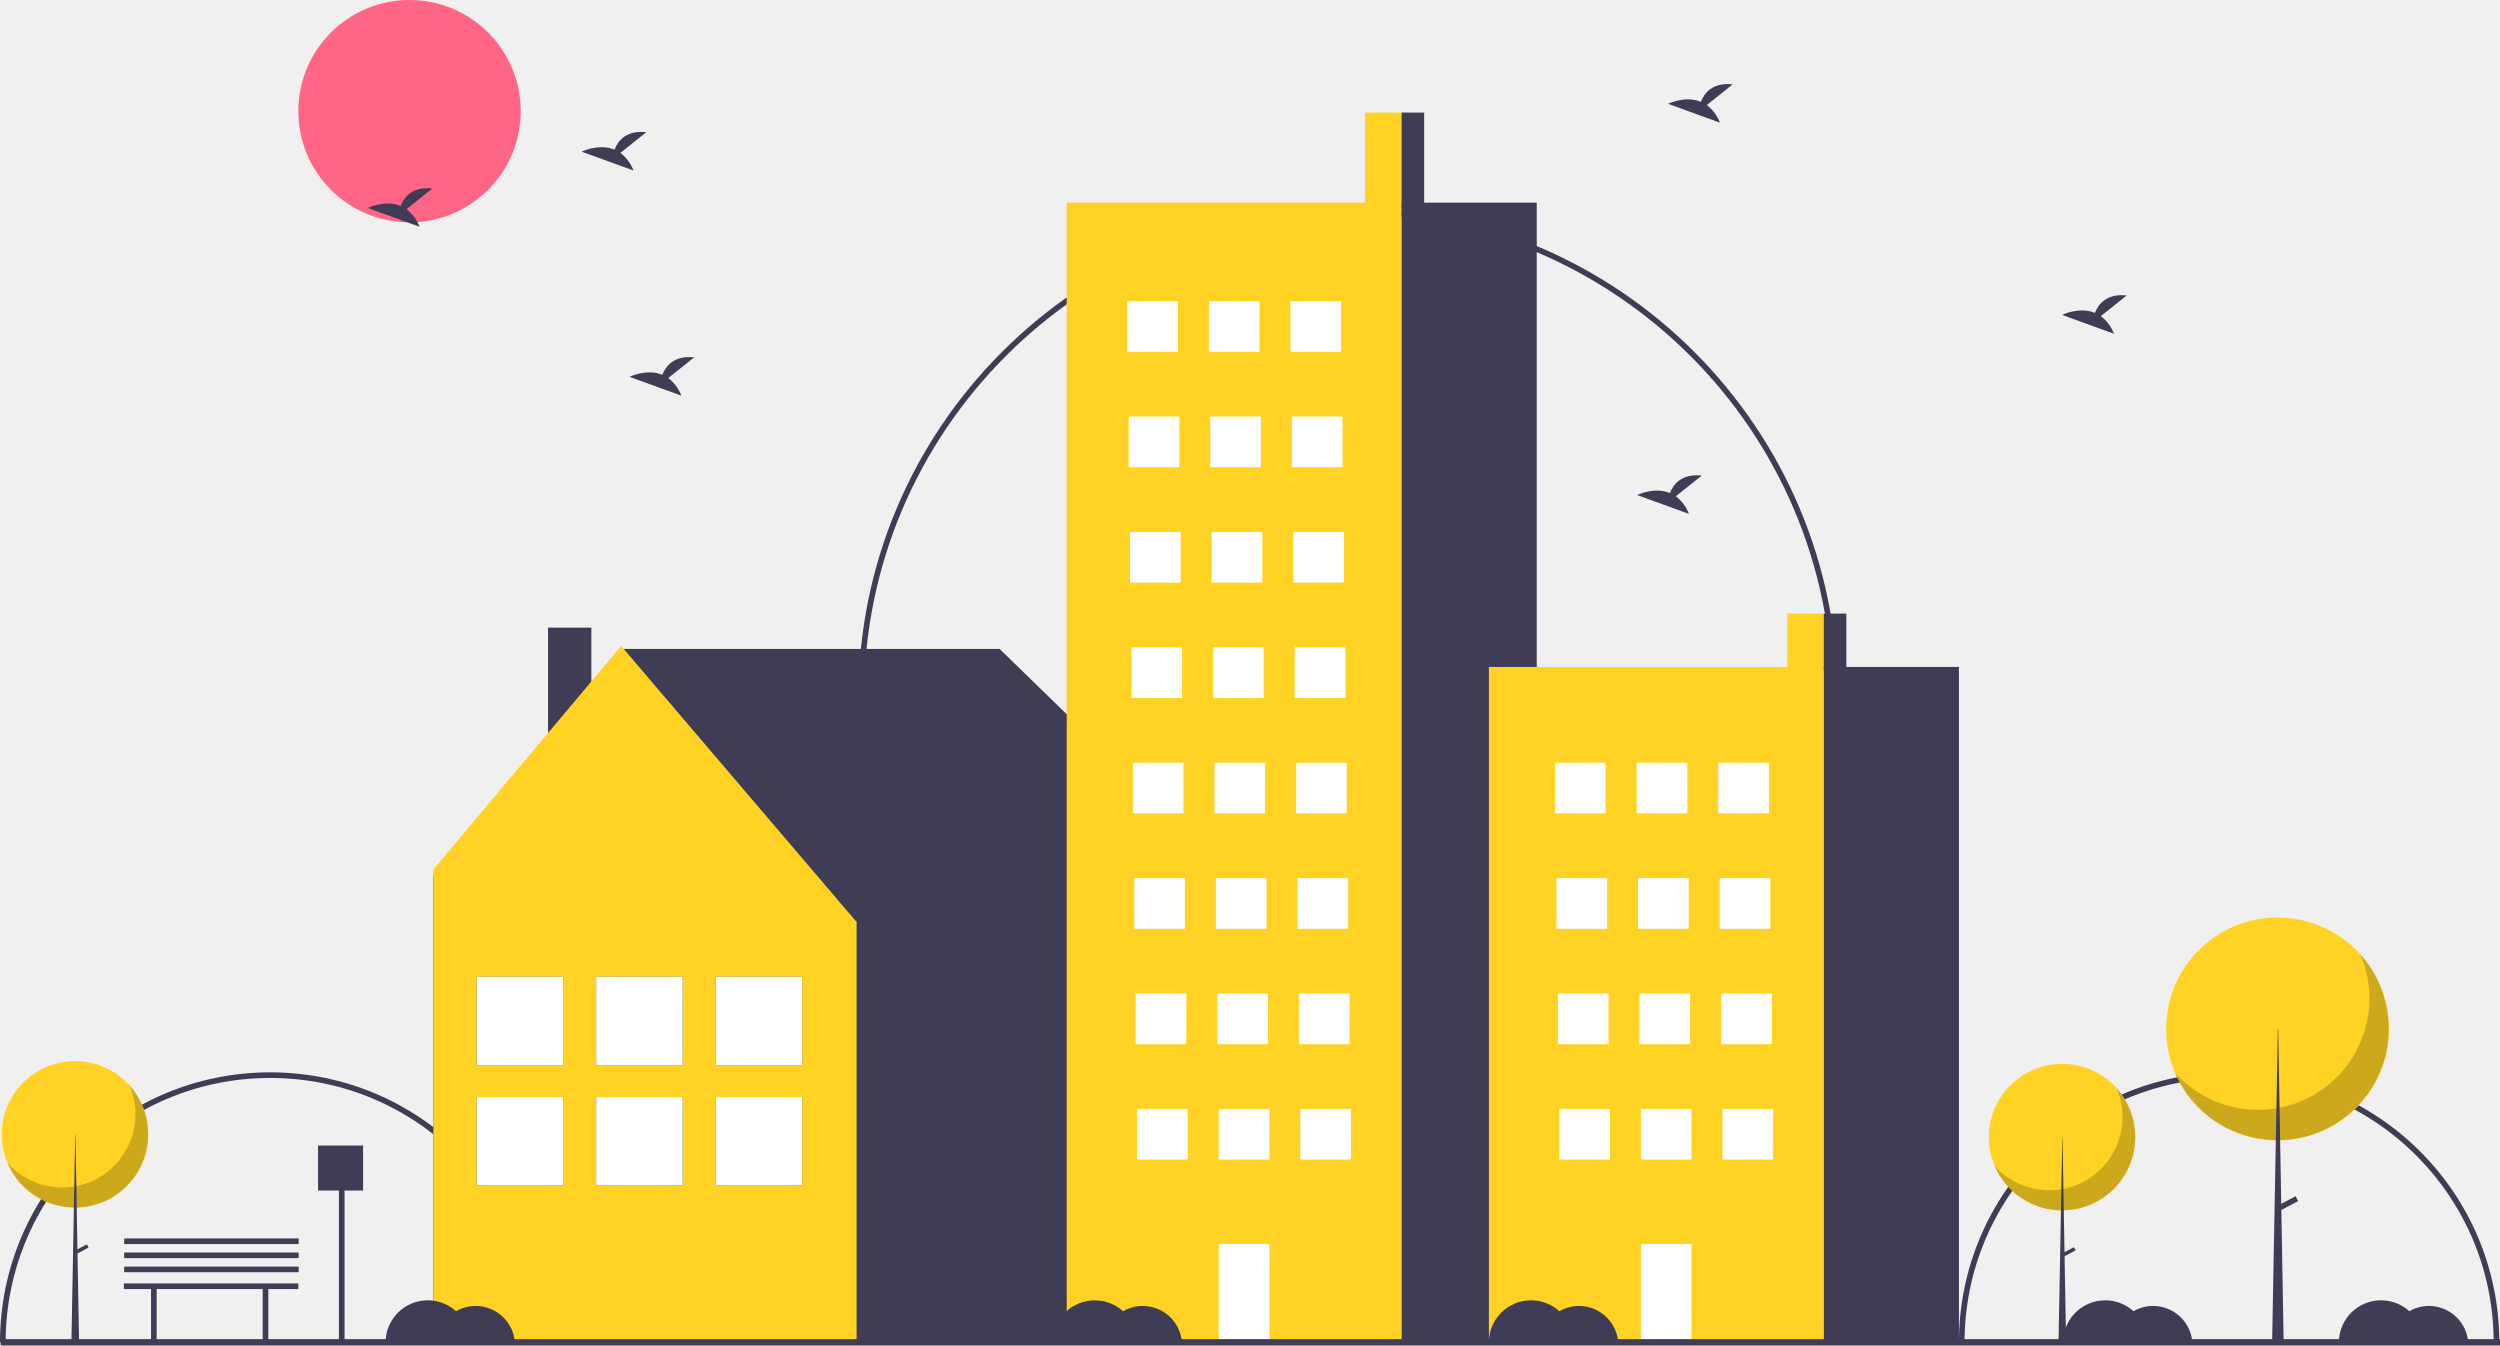
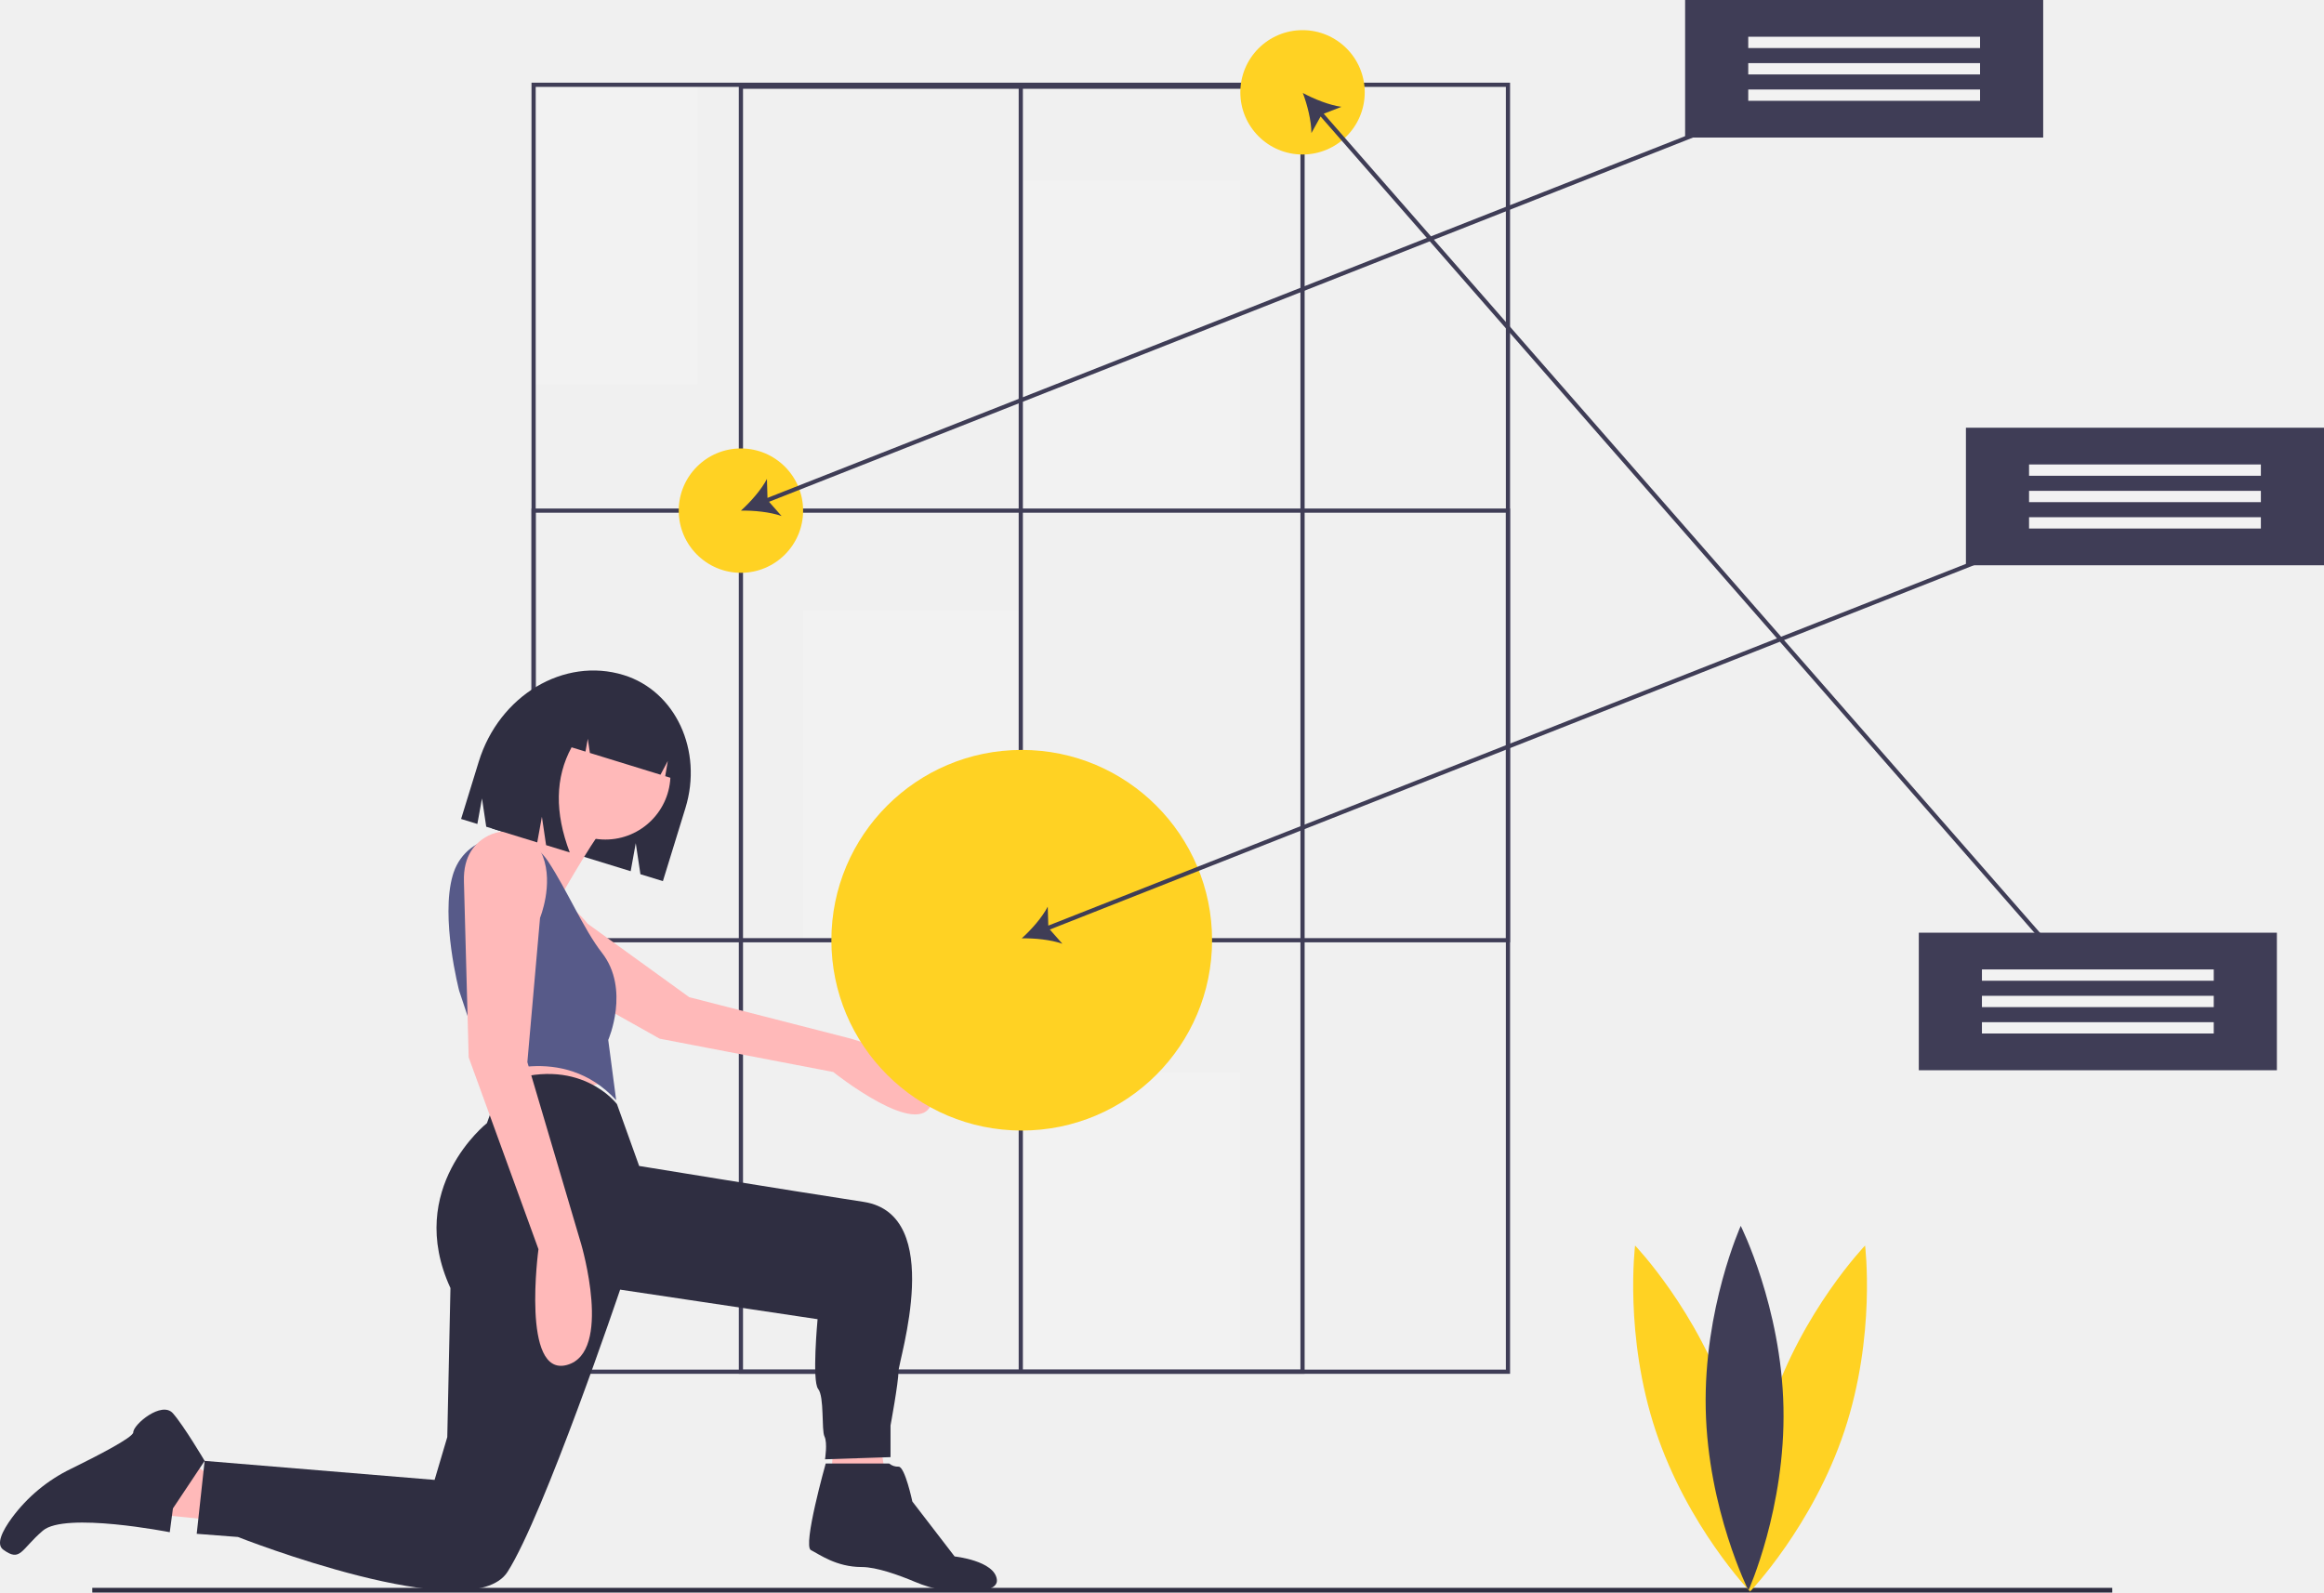
- <svg xmlns="http://www.w3.org/2000/svg" id="b90746aa-ab89-4048-b48f-88833dcede4a" data-name="Layer 1" width="888.244" height="478.033" viewBox="0 0 888.244 478.033">
-   <path d="M347.878,687.984h-2a94,94,0,0,0-188,0h-2a96,96,0,0,1,192,0Z" transform="translate(-155.8779 -210.9836)" fill="#3f3d56" />
-   <path d="M1043.878,687.984h-2a94,94,0,1,0-188,0h-2a96,96,0,1,1,192,0Z" transform="translate(-155.8779 -210.9836)" fill="#3f3d56" />
-   <path d="M808.878,458.984h-2c0-94.841-77.159-172-172-172-94.841,0-172,77.159-172,172h-2c0-95.944,78.056-174,174-174C730.822,284.984,808.878,363.04,808.878,458.984Z" transform="translate(-155.8779 -210.9836)" fill="#3f3d56" />
-   <circle cx="145.5" cy="39.5" r="39.5" fill="#ff6584" />
-   <polygon points="153.891 311.384 221.752 230.567 355.171 230.567 436.705 309.983 435.058 311.042 435.646 311.042 435.646 476.227 153.984 476.227 153.984 311.042 153.891 311.384" fill="#3f3d56" />
-   <rect x="350.597" y="433.984" width="15.383" height="53.249" transform="translate(560.6994 710.2322) rotate(-180)" fill="#3f3d56" />
-   <polygon points="220.694 229.508 304.345 327.581 304.345 476.227 153.984 476.227 153.984 308.924 220.694 229.508" fill="#ffd223" />
-   <rect x="254.306" y="347.044" width="30.708" height="31.398" fill="#3f3d56" />
-   <rect x="254.306" y="389.767" width="30.708" height="31.398" fill="#3f3d56" />
-   <rect x="254.306" y="347.044" width="30.708" height="31.398" fill="#fff" />
-   <rect x="254.306" y="389.767" width="30.708" height="31.398" fill="#fff" />
-   <rect x="211.838" y="347.044" width="30.708" height="31.398" fill="#3f3d56" />
-   <rect x="211.838" y="389.767" width="30.708" height="31.398" fill="#3f3d56" />
-   <rect x="211.838" y="347.044" width="30.708" height="31.398" fill="#fff" />
-   <rect x="211.838" y="389.767" width="30.708" height="31.398" fill="#fff" />
-   <rect x="169.369" y="347.044" width="30.708" height="31.398" fill="#3f3d56" />
-   <rect x="169.369" y="389.767" width="30.708" height="31.398" fill="#3f3d56" />
-   <rect x="169.369" y="347.044" width="30.708" height="31.398" fill="#fff" />
-   <rect x="169.369" y="389.767" width="30.708" height="31.398" fill="#fff" />
-   <rect x="485" y="40" width="14" height="35" fill="#ffd223" />
-   <rect x="379" y="72" width="119" height="405" fill="#ffd223" />
-   <rect x="498" y="72" width="48" height="405" fill="#3f3d56" />
-   <rect x="400.5" y="107" width="18" height="18" fill="#fff" />
-   <rect x="429.5" y="107" width="18" height="18" fill="#fff" />
-   <rect x="458.5" y="107" width="18" height="18" fill="#fff" />
-   <rect x="401" y="148" width="18" height="18" fill="#fff" />
-   <rect x="430" y="148" width="18" height="18" fill="#fff" />
-   <rect x="459" y="148" width="18" height="18" fill="#fff" />
-   <rect x="401.5" y="189" width="18" height="18" fill="#fff" />
-   <rect x="430.5" y="189" width="18" height="18" fill="#fff" />
-   <rect x="459.5" y="189" width="18" height="18" fill="#fff" />
-   <rect x="402" y="230" width="18" height="18" fill="#fff" />
-   <rect x="431" y="230" width="18" height="18" fill="#fff" />
-   <rect x="460" y="230" width="18" height="18" fill="#fff" />
-   <rect x="402.5" y="271" width="18" height="18" fill="#fff" />
-   <rect x="431.5" y="271" width="18" height="18" fill="#fff" />
-   <rect x="460.5" y="271" width="18" height="18" fill="#fff" />
-   <rect x="403" y="312" width="18" height="18" fill="#fff" />
-   <rect x="432" y="312" width="18" height="18" fill="#fff" />
-   <rect x="461" y="312" width="18" height="18" fill="#fff" />
-   <rect x="403.5" y="353" width="18" height="18" fill="#fff" />
-   <rect x="432.5" y="353" width="18" height="18" fill="#fff" />
-   <rect x="461.5" y="353" width="18" height="18" fill="#fff" />
-   <rect x="404" y="394" width="18" height="18" fill="#fff" />
-   <rect x="433" y="394" width="18" height="18" fill="#fff" />
-   <rect x="433" y="442" width="18" height="34" fill="#fff" />
-   <rect x="462" y="394" width="18" height="18" fill="#fff" />
-   <rect x="498" y="40" width="8" height="34" fill="#3f3d56" />
-   <rect x="635" y="218" width="14" height="20.744" fill="#ffd223" />
-   <rect x="529" y="236.966" width="119" height="240.034" fill="#ffd223" />
-   <rect x="648" y="236.966" width="48" height="240.034" fill="#3f3d56" />
-   <rect x="552.5" y="271" width="18" height="18" fill="#fff" />
-   <rect x="581.5" y="271" width="18" height="18" fill="#fff" />
-   <rect x="610.5" y="271" width="18" height="18" fill="#fff" />
-   <rect x="553" y="312" width="18" height="18" fill="#fff" />
-   <rect x="582" y="312" width="18" height="18" fill="#fff" />
-   <rect x="611" y="312" width="18" height="18" fill="#fff" />
-   <rect x="553.5" y="353" width="18" height="18" fill="#fff" />
-   <rect x="582.5" y="353" width="18" height="18" fill="#fff" />
-   <rect x="611.5" y="353" width="18" height="18" fill="#fff" />
-   <rect x="554" y="394" width="18" height="18" fill="#fff" />
-   <rect x="583" y="394" width="18" height="18" fill="#fff" />
-   <rect x="583" y="442" width="18" height="34" fill="#fff" />
-   <rect x="612" y="394" width="18" height="18" fill="#fff" />
-   <rect x="648" y="218" width="8" height="20.151" fill="#3f3d56" />
-   <rect x="0.244" y="475.792" width="888" height="2.241" fill="#3f3d56" />
-   <circle cx="732.66" cy="404.041" r="26.041" fill="#ffd223" />
-   <path d="M907.908,597.631A26.043,26.043,0,0,1,864.517,625.192a26.043,26.043,0,1,0,43.391-27.561Z" transform="translate(-155.8779 -210.9836)" opacity="0.2" />
-   <polygon points="732.731 404.041 732.803 404.041 734.09 477.87 731.372 477.87 732.731 404.041" fill="#3f3d56" />
-   <rect x="890.255" y="653.37" width="1.288" height="4.865" transform="translate(900.2789 -649.0124) rotate(62.23413)" fill="#3f3d56" />
-   <circle cx="809.218" cy="365.599" r="39.599" fill="#ffd223" />
-   <path d="M994.553,550.134a39.602,39.602,0,0,1-65.984,41.911,39.603,39.603,0,1,0,65.984-41.911Z" transform="translate(-155.8779 -210.9836)" opacity="0.2" />
-   <polygon points="809.327 365.599 809.436 365.599 811.394 477.87 807.26 477.87 809.327 365.599" fill="#3f3d56" />
-   <rect x="967.707" y="634.894" width="1.958" height="7.398" transform="translate(926.601 -727.0359) rotate(62.23413)" fill="#3f3d56" />
-   <circle cx="26.66" cy="403.041" r="26.041" fill="#ffd223" />
-   <path d="M201.908,596.631A26.043,26.043,0,0,1,158.517,624.192a26.043,26.043,0,1,0,43.391-27.561Z" transform="translate(-155.8779 -210.9836)" opacity="0.2" />
-   <polygon points="26.731 403.041 26.803 403.041 28.09 476.87 25.372 476.87 26.731 403.041" fill="#3f3d56" />
-   <rect x="184.255" y="652.37" width="1.288" height="4.865" transform="translate(522.291 -24.83639) rotate(62.23413)" fill="#3f3d56" />
-   <path d="M762.291,248.319l9.206-7.363c-7.151-.789-10.09,3.111-11.292,6.198-5.587-2.32-11.669.72-11.669.72l18.419,6.687A13.938,13.938,0,0,0,762.291,248.319Z" transform="translate(-155.8779 -210.9836)" fill="#3f3d56" />
-   <path d="M300.291,285.319l9.206-7.363c-7.151-.789-10.09,3.111-11.292,6.198-5.587-2.32-11.669.72-11.669.72l18.419,6.687A13.938,13.938,0,0,0,300.291,285.319Z" transform="translate(-155.8779 -210.9836)" fill="#3f3d56" />
-   <path d="M902.291,323.319l9.206-7.363c-7.151-.789-10.09,3.111-11.292,6.198-5.587-2.32-11.669.72-11.669.72l18.419,6.687A13.938,13.938,0,0,0,902.291,323.319Z" transform="translate(-155.8779 -210.9836)" fill="#3f3d56" />
-   <path d="M376.291,265.319l9.206-7.363c-7.151-.789-10.09,3.111-11.292,6.198-5.587-2.32-11.669.72-11.669.72l18.419,6.687A13.938,13.938,0,0,0,376.291,265.319Z" transform="translate(-155.8779 -210.9836)" fill="#3f3d56" />
-   <path d="M393.291,345.319l9.206-7.363c-7.151-.789-10.09,3.111-11.292,6.198-5.587-2.32-11.669.72-11.669.72l18.419,6.687A13.938,13.938,0,0,0,393.291,345.319Z" transform="translate(-155.8779 -210.9836)" fill="#3f3d56" />
-   <path d="M751.291,387.319l9.206-7.363c-7.151-.789-10.09,3.111-11.292,6.198-5.587-2.32-11.669.72-11.669.72l18.419,6.687A13.938,13.938,0,0,0,751.291,387.319Z" transform="translate(-155.8779 -210.9836)" fill="#3f3d56" />
-   <polygon points="106 456 44 456 44 458 53.669 458 53.669 477 55.669 477 55.669 458 93.331 458 93.331 477 95.331 477 95.331 458 106 458 106 456" fill="#3f3d56" />
-   <path d="M324.878,674.984a13.918,13.918,0,0,0-6.97,1.87A14.982,14.982,0,0,0,292.878,687.984h45.95A13.99,13.99,0,0,0,324.878,674.984Z" transform="translate(-155.8779 -210.9836)" fill="#3f3d56" />
-   <path d="M561.878,674.984a13.918,13.918,0,0,0-6.97,1.87A14.982,14.982,0,0,0,529.878,687.984h45.95A13.99,13.99,0,0,0,561.878,674.984Z" transform="translate(-155.8779 -210.9836)" fill="#3f3d56" />
-   <path d="M716.878,674.984a13.918,13.918,0,0,0-6.97,1.87A14.982,14.982,0,0,0,684.878,687.984h45.95A13.99,13.99,0,0,0,716.878,674.984Z" transform="translate(-155.8779 -210.9836)" fill="#3f3d56" />
-   <path d="M920.878,674.984a13.918,13.918,0,0,0-6.97,1.87A14.982,14.982,0,0,0,888.878,687.984h45.95A13.99,13.99,0,0,0,920.878,674.984Z" transform="translate(-155.8779 -210.9836)" fill="#3f3d56" />
-   <path d="M1018.878,674.984a13.918,13.918,0,0,0-6.97,1.87A14.982,14.982,0,0,0,986.878,687.984h45.95A13.99,13.99,0,0,0,1018.878,674.984Z" transform="translate(-155.8779 -210.9836)" fill="#3f3d56" />
-   <polygon points="129 407 113 407 113 423 120.417 423 120.417 476.912 122.417 476.912 122.417 423 129 423 129 407" fill="#3f3d56" />
-   <rect x="44.122" y="450.016" width="62" height="2" fill="#3f3d56" />
-   <rect x="44.122" y="445.016" width="62" height="2" fill="#3f3d56" />
-   <rect x="44.122" y="440.016" width="62" height="2" fill="#3f3d56" />
+ <svg xmlns="http://www.w3.org/2000/svg" id="a8da25f4-889f-4ee6-ae6a-a6a994838cbb" data-name="Layer 1" width="1108.526" height="759.79" viewBox="0 0 1108.526 759.79">
+   <polygon points="398.526 677.217 395.526 716.217 424.526 719.217 417.526 672.217 398.526 677.217" fill="#ffb9b9" />
+   <rect x="254.526" y="40.453" width="78.208" height="142.933" fill="#f2f2f2" />
+   <rect x="486.455" y="511.501" width="105.177" height="142.933" fill="#f2f2f2" />
+   <rect x="383.076" y="291.259" width="104.278" height="157.316" fill="#f2f2f2" />
+   <rect x="487.354" y="86.299" width="104.278" height="157.316" fill="#f2f2f2" />
+   <rect x="44.019" y="757.55" width="963.51" height="2.241" fill="#2f2e41" />
+   <path d="M766.019,725.539H299.263v-615.981H766.019Zm-464.756-2H764.019v-611.981H301.263Z" transform="translate(-45.73681 -70.10488)" fill="#3f3d56" />
+   <path d="M668.034,725.539H398.147v-615.082H668.034Zm-267.886-2H666.034v-611.082H400.147Z" transform="translate(-45.73681 -70.10488)" fill="#3f3d56" />
+   <path d="M766.019,519.679H299.263V312.72H766.019Zm-464.756-2H764.019V314.72H301.263Z" transform="translate(-45.73681 -70.10488)" fill="#3f3d56" />
+   <circle cx="353.411" cy="243.615" r="29.665" fill="#ffd223" />
+   <circle cx="621.297" cy="44.048" r="29.665" fill="#ffd223" />
+   <rect x="485.904" y="41.352" width="2" height="613.082" fill="#3f3d56" />
+   <path d="M870.678,741.039c15.147,45.586,9.827,88.389,9.827,88.389s-29.878-31.107-45.025-76.693-9.827-88.389-9.827-88.389S855.531,695.453,870.678,741.039Z" transform="translate(-45.73681 -70.10488)" fill="#ffd223" />
+   <path d="M890.332,741.039c-15.147,45.586-9.827,88.389-9.827,88.389s29.878-31.107,45.025-76.693,9.827-88.389,9.827-88.389S905.48,695.453,890.332,741.039Z" transform="translate(-45.73681 -70.10488)" fill="#ffd223" />
+   <path d="M896.433,741.532c1.015,48.026-16.702,87.351-16.702,87.351S860.367,790.342,859.352,742.316s16.702-87.351,16.702-87.351S895.418,693.506,896.433,741.532Z" transform="translate(-45.73681 -70.10488)" fill="#3f3d56" />
+   <path d="M343.224,392.168l0,0c24.719,7.617,37.905,36.031,29.451,63.464l-10.74,34.854-10.719-3.303-2.226-14.826-2.428,13.392-68.9-21.232-2.024-13.478-2.207,12.174-7.757-2.391,8.433-27.366C283.833,401.888,314.779,383.403,343.224,392.168Z" transform="translate(-45.73681 -70.10488)" fill="#2f2e41" />
+   <path d="M304.832,496.779a16.232,16.232,0,0,0-18.852,14.93c-.431,6.043,1.655,13.117,11.022,18.356,20.008,11.19,63.396,35.585,63.396,35.585l82.784,15.899s41.833,33.381,47.075,14.395-39.695-30.578-39.695-30.578l-76.054-19.505-48.461-35.052S317.166,498.956,304.832,496.779Z" transform="translate(-45.73681 -70.10488)" fill="#ffb9b9" />
+   <polygon points="232.636 504.455 240.956 527.904 290.881 515.802 278.021 498.404 232.636 504.455" fill="#ffb9b9" />
+   <polygon points="99.125 724.955 61.304 721.173 87.779 695.454 106.69 708.313 99.125 724.955" fill="#ffb9b9" />
+   <circle cx="288.744" cy="369.479" r="31.063" fill="#ffb9b9" />
+   <path d="M310.142,444.454s-17.398,20.424-26.475,23.449-31.77,31.77-20.424,50.681,52.95-4.539,52.95-4.539l-1.513-18.911S332.079,464.877,335.861,462.608,310.142,444.454,310.142,444.454Z" transform="translate(-45.73681 -70.10488)" fill="#ffb9b9" />
+   <path d="M307.118,480.975c-11.566-17.413-38.393-14.298-45.047,5.519q-.178.529-.34,1.076c-6.051,20.424,3.026,55.22,3.026,55.22l13.616,40.847s35.552-16.642,61.271,11.346l-3.782-28.744s10.59-24.206-3.026-41.604C324.17,513.563,316.118,494.525,307.118,480.975Z" transform="translate(-45.73681 -70.10488)" fill="#575a89" />
+   <path d="M340.022,596.875s-18.154-24.206-55.22-9.834l-6.808,18.911s-39.334,31.014-17.398,78.669l-1.513,71.105-6.051,20.424-109.683-9.077-3.782,34.796,19.667,1.513s111.196,43.873,128.593,16.642S341.534,685.377,341.534,685.377l94.182,14.103s-2.756,29.475.269,33.257,1.513,19.667,3.026,22.693.252,10.891.252,10.891l31.249-1.032V750.161s3.782-20.424,3.782-25.719,22.693-74.887-16.642-80.938-107.041-17.129-107.041-17.129Z" transform="translate(-45.73681 -70.10488)" fill="#2f2e41" />
+   <path d="M128.221,789.765l-1.513,11.346s-49.925-9.834-60.515-.756-10.59,15.129-18.911,9.077c-3.536-2.572-.514-8.833,4.13-15.182a76.424,76.424,0,0,1,28.166-23.387c12.484-6.112,29.731-14.993,29.731-17.407,0-3.782,13.616-15.129,18.911-9.077s15.129,22.693,15.129,22.693Z" transform="translate(-45.73681 -70.10488)" fill="#2f2e41" />
+   <path d="M439.594,768.322s-11.088,39.311-7.056,41.327,12.096,8.064,24.191,8.064c7.147,0,17.814,3.871,25.345,7.039a61.095,61.095,0,0,0,27.847,4.79c6.349-.437,11.747-1.926,11.318-5.781-1.008-9.072-20.159-11.088-20.159-11.088l-20.159-26.207s-3.528-16.632-6.552-16.632a6.622,6.622,0,0,1-4.536-1.512Z" transform="translate(-45.73681 -70.10488)" fill="#2f2e41" />
+   <path d="M304.68,478.639a18.753,18.753,0,0,0-25.979-9.852c-6.249,3.153-12.029,9.413-11.675,21.809.756,26.475,2.269,83.964,2.269,83.964l33.283,91.528s-8.321,61.271,13.616,55.22,6.808-57.489,6.808-57.489l-25.719-86.99,6.051-68.835S309.829,492.163,304.68,478.639Z" transform="translate(-45.73681 -70.10488)" fill="#ffb9b9" />
+   <path d="M326.284,401.93a24.563,24.563,0,0,1,21.434-3.744l.879.271c16.943,5.221,25.953,24.785,20.125,43.696l0,0-5.677-1.749,1.234-7.261-3.495,6.564-33.67-10.376-1.002-6.773-1.114,6.121-6.624-2.041q-11.732,21.597-.868,50.157l-11.284-3.477-2.003-13.546L301.991,472.014l-21.509-6.628,4.138-28.462C290.887,416.584,308.02,402.979,326.284,401.93Z" transform="translate(-45.73681 -70.10488)" fill="#2f2e41" />
+   <circle cx="487.354" cy="448.575" r="90.794" fill="#ffd223" />
+   <path d="M1069.23,307.458l-.734-1.86L895.314,373.883,729.701,184.459l205.587-81.062-.734-1.86L728.303,182.86l-51.15-58.503,8.433-3.284c-5.742-.782-13.088-3.72-18.411-6.61,2.152,5.663,4.083,13.335,4.091,19.13l4.381-7.92,50.68,57.966L411.82,307.648l-.257-9.046c-2.667,5.145-7.903,11.075-12.415,15.117,6.057-.123,13.931.637,19.392,2.578l-5.987-6.789L727.725,185.238,893.338,374.662l-347.576,137.047-.257-9.045c-2.667,5.145-7.904,11.075-12.415,15.117,6.057-.123,13.931.637,19.392,2.578l-5.986-6.789L894.736,376.26l150.758,172.432,1.506-1.316L896.712,375.481Z" transform="translate(-45.73681 -70.10488)" fill="#3f3d56" />
+   <rect x="937.726" y="204.061" width="170.8" height="65.623" fill="#3f3d56" />
+   <rect x="967.841" y="221.591" width="110.571" height="5.394" fill="#f2f2f2" />
+   <rect x="967.841" y="234.176" width="110.571" height="5.394" fill="#f2f2f2" />
+   <rect x="967.841" y="246.761" width="110.571" height="5.394" fill="#f2f2f2" />
+   <rect x="803.783" width="170.8" height="65.623" fill="#3f3d56" />
+   <rect x="833.898" y="17.529" width="110.571" height="5.394" fill="#f2f2f2" />
+   <rect x="833.898" y="30.115" width="110.571" height="5.394" fill="#f2f2f2" />
+   <rect x="833.898" y="42.7" width="110.571" height="5.394" fill="#f2f2f2" />
+   <rect x="915.253" y="444.979" width="170.8" height="65.623" fill="#3f3d56" />
+   <rect x="945.367" y="462.508" width="110.571" height="5.394" fill="#f2f2f2" />
+   <rect x="945.367" y="475.094" width="110.571" height="5.394" fill="#f2f2f2" />
+   <rect x="945.367" y="487.679" width="110.571" height="5.394" fill="#f2f2f2" />
</svg>
